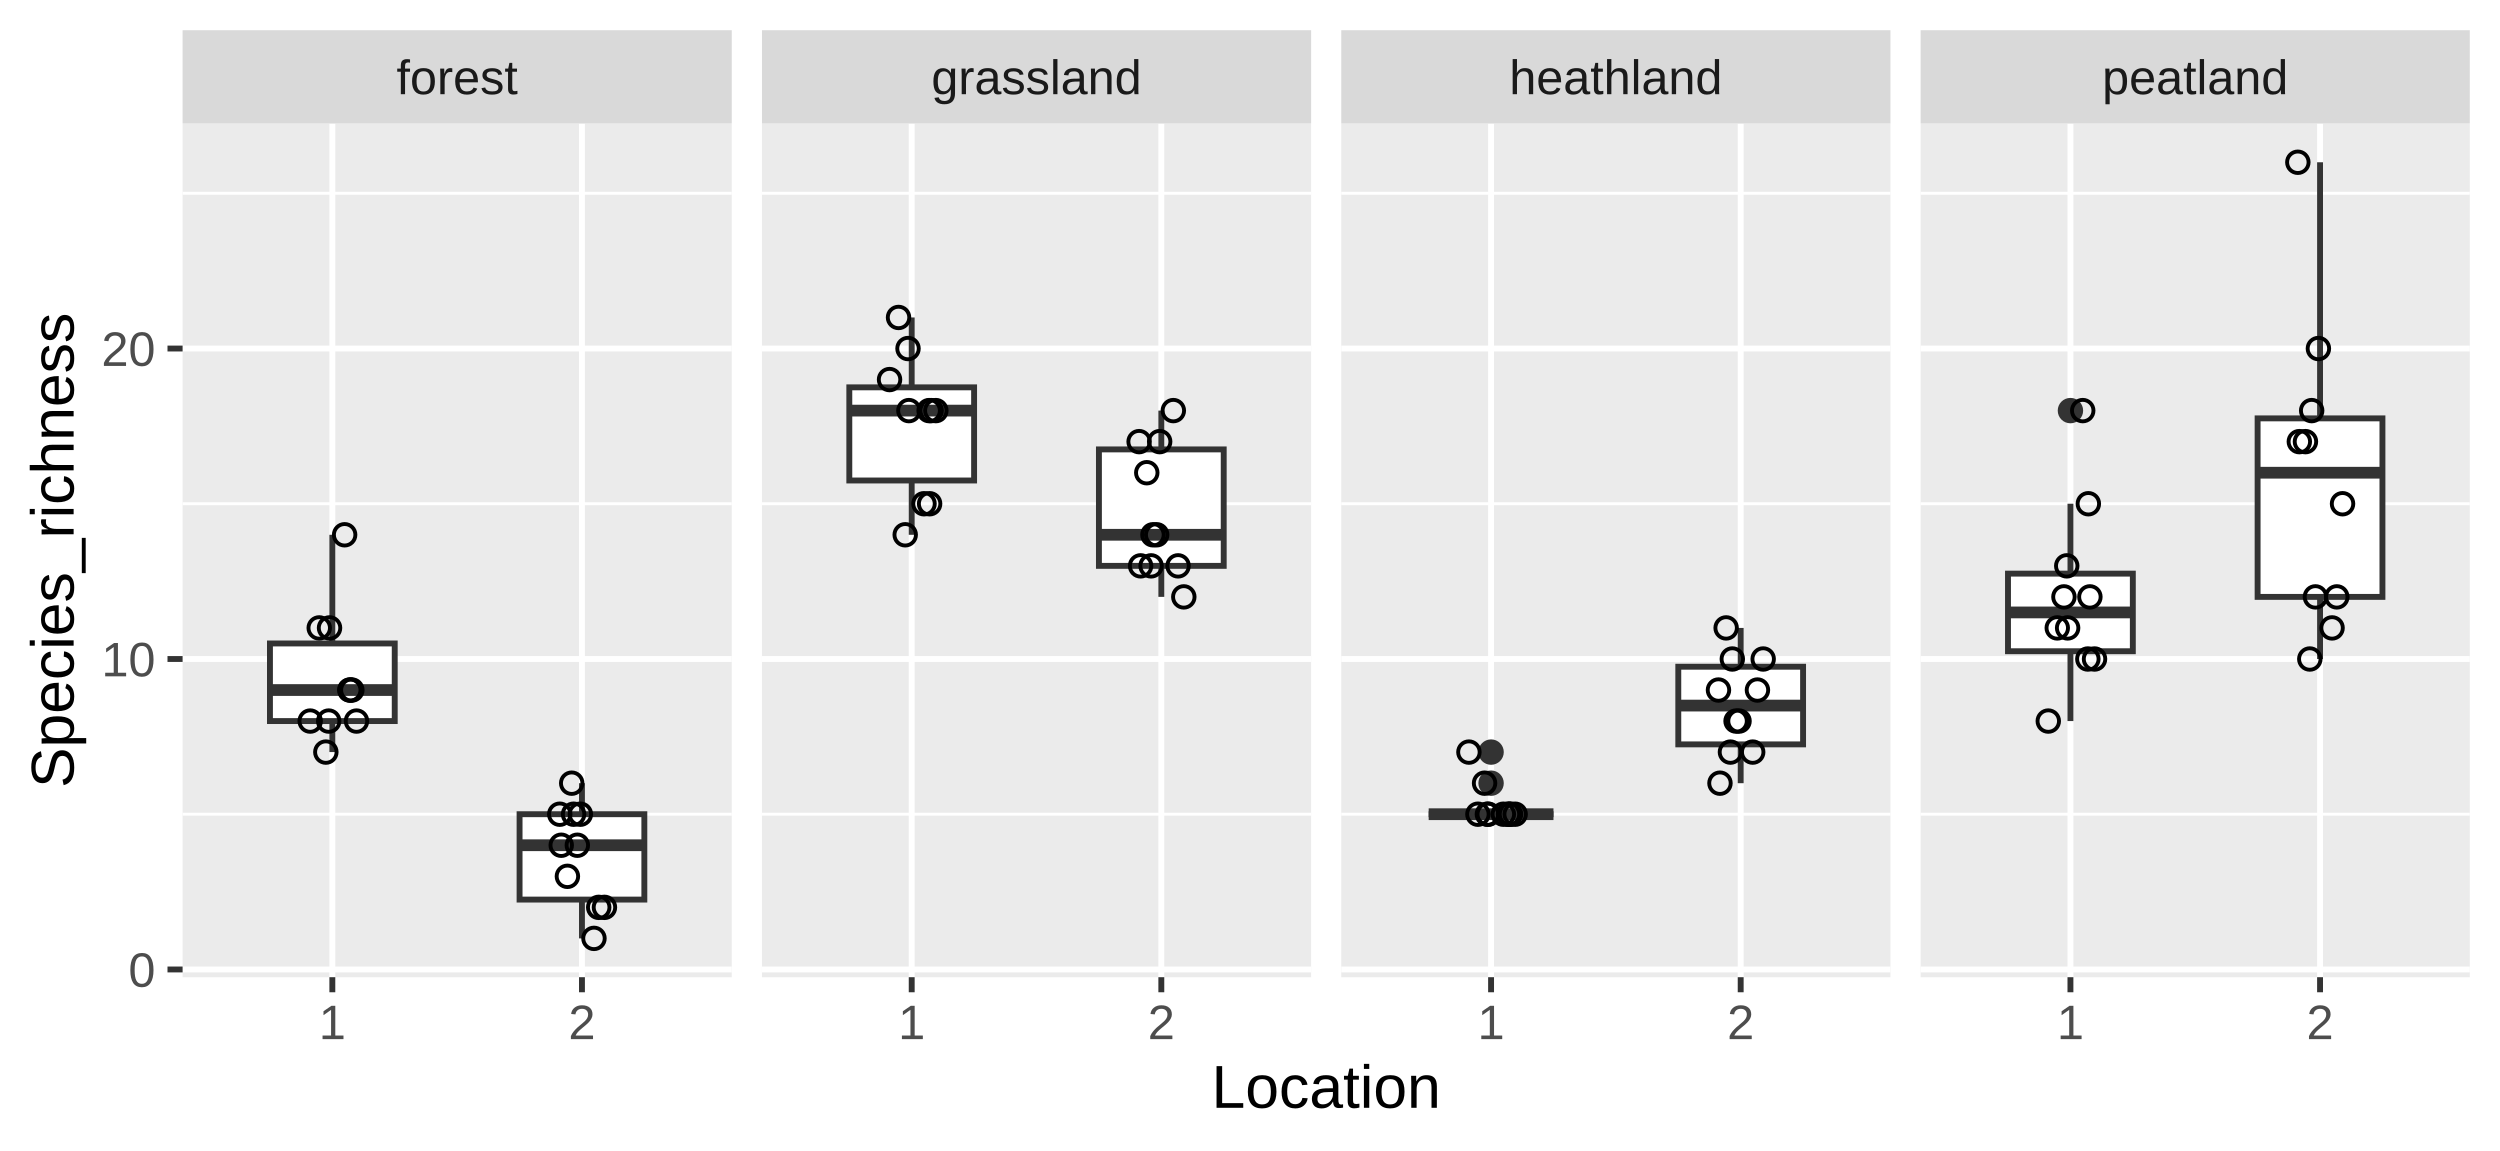
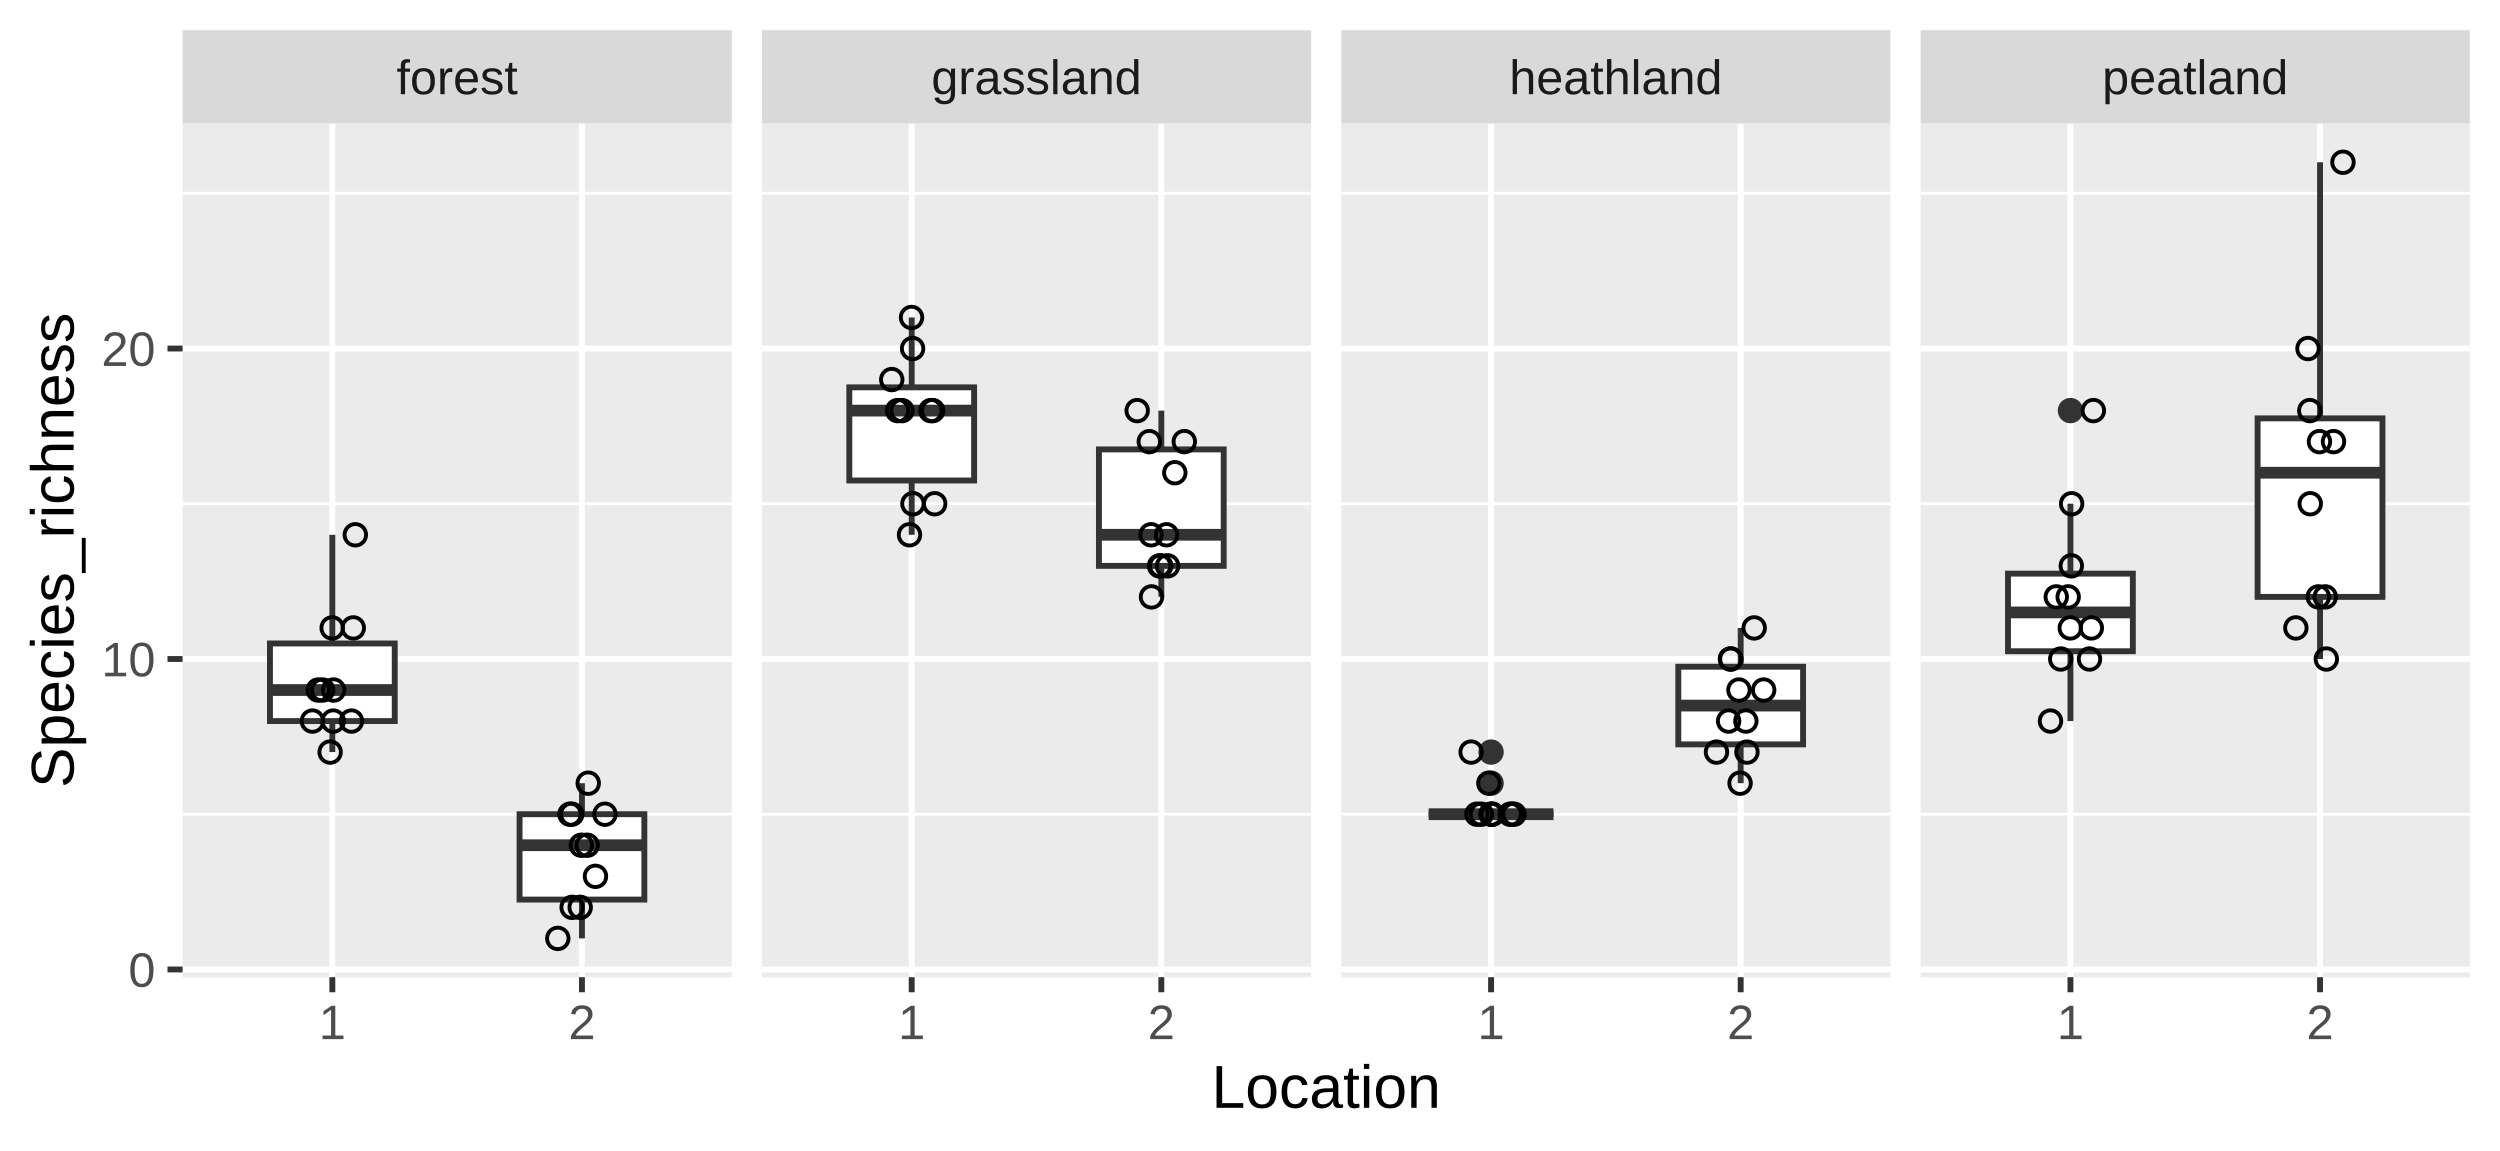
<svg xmlns="http://www.w3.org/2000/svg" width="453.60pt" height="208.80pt" viewBox="0 0 453.60 208.80">
  <g class="svglite">
    <defs>
      <style type="text/css">
    .svglite line, .svglite polyline, .svglite polygon, .svglite path, .svglite rect, .svglite circle {
      fill: none;
      stroke: #000000;
      stroke-linecap: round;
      stroke-linejoin: round;
      stroke-miterlimit: 10.00;
    }
    .svglite text {
      white-space: pre;
    }
    .svglite g.glyphgroup path {
      fill: inherit;
      stroke: none;
    }
  </style>
    </defs>
    <rect width="100%" height="100%" style="stroke: none; fill: #FFFFFF;" />
    <defs>
      <clipPath id="cpMC4wMHw0NTMuNjB8MC4wMHwyMDguODA=">
        <rect x="0.00" y="0.00" width="453.60" height="208.80" />
      </clipPath>
    </defs>
    <g clip-path="url(#cpMC4wMHw0NTMuNjB8MC4wMHwyMDguODA=)">
      <rect x="0" y="0.00" width="453.60" height="208.80" style="stroke-width: 1.07; stroke: #FFFFFF; fill: #FFFFFF;" />
    </g>
    <defs>
      <clipPath id="cpMzMuMTN8MTMyLjc3fDIyLjQwfDE3Ny4zMA==">
        <rect x="33.13" y="22.40" width="99.64" height="154.91" />
      </clipPath>
    </defs>
    <g clip-path="url(#cpMzMuMTN8MTMyLjc3fDIyLjQwfDE3Ny4zMA==)">
      <rect x="33.13" y="22.40" width="99.64" height="154.91" style="stroke-width: 1.07; stroke: none; fill: #EBEBEB;" />
      <polyline points="33.13,147.73 132.77,147.73 " style="stroke-width: 0.53; stroke: #FFFFFF; stroke-linecap: butt;" />
      <polyline points="33.13,91.40 132.77,91.40 " style="stroke-width: 0.53; stroke: #FFFFFF; stroke-linecap: butt;" />
      <polyline points="33.13,35.07 132.77,35.07 " style="stroke-width: 0.53; stroke: #FFFFFF; stroke-linecap: butt;" />
      <polyline points="33.13,175.90 132.77,175.90 " style="stroke-width: 1.07; stroke: #FFFFFF; stroke-linecap: butt;" />
      <polyline points="33.13,119.57 132.77,119.57 " style="stroke-width: 1.07; stroke: #FFFFFF; stroke-linecap: butt;" />
      <polyline points="33.13,63.24 132.77,63.24 " style="stroke-width: 1.07; stroke: #FFFFFF; stroke-linecap: butt;" />
      <polyline points="60.30,177.30 60.30,22.40 " style="stroke-width: 1.07; stroke: #FFFFFF; stroke-linecap: butt;" />
      <polyline points="105.59,177.30 105.59,22.40 " style="stroke-width: 1.07; stroke: #FFFFFF; stroke-linecap: butt;" />
      <line x1="60.30" y1="116.75" x2="60.30" y2="97.03" style="stroke-width: 1.07; stroke: #333333; stroke-linecap: butt;" />
      <line x1="60.30" y1="130.83" x2="60.30" y2="136.46" style="stroke-width: 1.07; stroke: #333333; stroke-linecap: butt;" />
      <polygon points="48.98,116.75 48.98,130.83 71.62,130.83 71.62,116.75 48.98,116.75 " style="stroke-width: 1.07; stroke: #333333; stroke-linecap: butt; stroke-linejoin: miter; fill: #FFFFFF;" />
      <line x1="48.98" y1="125.20" x2="71.62" y2="125.20" style="stroke-width: 2.13; stroke: #333333; stroke-linecap: butt; stroke-linejoin: miter;" />
      <line x1="105.59" y1="147.73" x2="105.59" y2="142.10" style="stroke-width: 1.07; stroke: #333333; stroke-linecap: butt;" />
      <line x1="105.59" y1="163.22" x2="105.59" y2="170.26" style="stroke-width: 1.07; stroke: #333333; stroke-linecap: butt;" />
      <polygon points="94.27,147.73 94.27,163.22 116.91,163.22 116.91,147.73 94.27,147.73 " style="stroke-width: 1.07; stroke: #333333; stroke-linecap: butt; stroke-linejoin: miter; fill: #FFFFFF;" />
      <line x1="94.27" y1="153.36" x2="116.91" y2="153.36" style="stroke-width: 2.13; stroke: #333333; stroke-linecap: butt; stroke-linejoin: miter;" />
-       <circle cx="59.79" cy="113.93" r="1.95" style="stroke-width: 0.71;" />
-       <circle cx="63.46" cy="125.20" r="1.95" style="stroke-width: 0.71;" />
-       <circle cx="57.92" cy="113.93" r="1.95" style="stroke-width: 0.71;" />
-       <circle cx="62.53" cy="97.03" r="1.95" style="stroke-width: 0.71;" />
-       <circle cx="63.56" cy="125.20" r="1.95" style="stroke-width: 0.71;" />
-       <circle cx="56.28" cy="130.83" r="1.95" style="stroke-width: 0.71;" />
-       <circle cx="59.64" cy="130.83" r="1.95" style="stroke-width: 0.71;" />
-       <circle cx="63.84" cy="125.20" r="1.95" style="stroke-width: 0.71;" />
-       <circle cx="59.12" cy="136.46" r="1.95" style="stroke-width: 0.71;" />
-       <circle cx="64.68" cy="130.83" r="1.95" style="stroke-width: 0.71;" />
-       <circle cx="101.56" cy="147.73" r="1.95" style="stroke-width: 0.71;" />
-       <circle cx="104.07" cy="147.73" r="1.95" style="stroke-width: 0.71;" />
-       <circle cx="104.75" cy="153.36" r="1.95" style="stroke-width: 0.71;" />
-       <circle cx="105.30" cy="147.73" r="1.95" style="stroke-width: 0.71;" />
-       <circle cx="107.77" cy="170.26" r="1.95" style="stroke-width: 0.71;" />
-       <circle cx="102.95" cy="159.00" r="1.95" style="stroke-width: 0.71;" />
-       <circle cx="109.67" cy="164.63" r="1.95" style="stroke-width: 0.71;" />
-       <circle cx="108.63" cy="164.63" r="1.95" style="stroke-width: 0.71;" />
-       <circle cx="103.73" cy="142.10" r="1.95" style="stroke-width: 0.71;" />
-       <circle cx="101.83" cy="153.36" r="1.95" style="stroke-width: 0.71;" />
+       <circle cx="64.10" cy="113.93" r="1.95" style="stroke-width: 0.71;" />
+       <circle cx="58.54" cy="125.20" r="1.95" style="stroke-width: 0.71;" />
+       <circle cx="60.27" cy="113.93" r="1.95" style="stroke-width: 0.71;" />
+       <circle cx="64.47" cy="97.03" r="1.95" style="stroke-width: 0.71;" />
+       <circle cx="60.52" cy="125.20" r="1.95" style="stroke-width: 0.71;" />
+       <circle cx="56.68" cy="130.83" r="1.95" style="stroke-width: 0.71;" />
+       <circle cx="60.46" cy="130.83" r="1.95" style="stroke-width: 0.71;" />
+       <circle cx="57.73" cy="125.20" r="1.95" style="stroke-width: 0.71;" />
+       <circle cx="59.90" cy="136.46" r="1.95" style="stroke-width: 0.71;" />
+       <circle cx="63.77" cy="130.83" r="1.95" style="stroke-width: 0.71;" />
+       <circle cx="109.76" cy="147.73" r="1.95" style="stroke-width: 0.71;" />
+       <circle cx="103.74" cy="147.73" r="1.95" style="stroke-width: 0.71;" />
+       <circle cx="106.54" cy="153.36" r="1.95" style="stroke-width: 0.71;" />
+       <circle cx="103.41" cy="147.73" r="1.95" style="stroke-width: 0.71;" />
+       <circle cx="101.21" cy="170.26" r="1.95" style="stroke-width: 0.71;" />
+       <circle cx="108.04" cy="159.00" r="1.95" style="stroke-width: 0.71;" />
+       <circle cx="103.81" cy="164.63" r="1.95" style="stroke-width: 0.71;" />
+       <circle cx="105.27" cy="164.63" r="1.95" style="stroke-width: 0.71;" />
+       <circle cx="106.73" cy="142.10" r="1.95" style="stroke-width: 0.71;" />
+       <circle cx="105.48" cy="153.36" r="1.95" style="stroke-width: 0.71;" />
    </g>
    <g clip-path="url(#cpMC4wMHw0NTMuNjB8MC4wMHwyMDguODA=)">
</g>
    <defs>
      <clipPath id="cpMTM4LjI1fDIzNy44OHwyMi40MHwxNzcuMzA=">
        <rect x="138.25" y="22.40" width="99.64" height="154.91" />
      </clipPath>
    </defs>
    <g clip-path="url(#cpMTM4LjI1fDIzNy44OHwyMi40MHwxNzcuMzA=)">
      <rect x="138.25" y="22.40" width="99.64" height="154.91" style="stroke-width: 1.07; stroke: none; fill: #EBEBEB;" />
      <polyline points="138.25,147.73 237.88,147.73 " style="stroke-width: 0.53; stroke: #FFFFFF; stroke-linecap: butt;" />
      <polyline points="138.25,91.40 237.88,91.40 " style="stroke-width: 0.53; stroke: #FFFFFF; stroke-linecap: butt;" />
      <polyline points="138.25,35.07 237.88,35.07 " style="stroke-width: 0.53; stroke: #FFFFFF; stroke-linecap: butt;" />
      <polyline points="138.25,175.90 237.88,175.90 " style="stroke-width: 1.07; stroke: #FFFFFF; stroke-linecap: butt;" />
      <polyline points="138.25,119.57 237.88,119.57 " style="stroke-width: 1.07; stroke: #FFFFFF; stroke-linecap: butt;" />
      <polyline points="138.25,63.24 237.88,63.24 " style="stroke-width: 1.07; stroke: #FFFFFF; stroke-linecap: butt;" />
      <polyline points="165.42,177.30 165.42,22.40 " style="stroke-width: 1.07; stroke: #FFFFFF; stroke-linecap: butt;" />
      <polyline points="210.71,177.30 210.71,22.40 " style="stroke-width: 1.07; stroke: #FFFFFF; stroke-linecap: butt;" />
      <line x1="165.42" y1="70.28" x2="165.42" y2="57.60" style="stroke-width: 1.07; stroke: #333333; stroke-linecap: butt;" />
      <line x1="165.42" y1="87.18" x2="165.42" y2="97.03" style="stroke-width: 1.07; stroke: #333333; stroke-linecap: butt;" />
      <polygon points="154.10,70.28 154.10,87.18 176.74,87.18 176.74,70.28 154.10,70.28 " style="stroke-width: 1.07; stroke: #333333; stroke-linecap: butt; stroke-linejoin: miter; fill: #FFFFFF;" />
      <line x1="154.10" y1="74.50" x2="176.74" y2="74.50" style="stroke-width: 2.13; stroke: #333333; stroke-linecap: butt; stroke-linejoin: miter;" />
      <line x1="210.71" y1="81.54" x2="210.71" y2="74.50" style="stroke-width: 1.07; stroke: #333333; stroke-linecap: butt;" />
      <line x1="210.71" y1="102.67" x2="210.71" y2="108.30" style="stroke-width: 1.07; stroke: #333333; stroke-linecap: butt;" />
      <polygon points="199.39,81.54 199.39,102.67 222.03,102.67 222.03,81.54 199.39,81.54 " style="stroke-width: 1.07; stroke: #333333; stroke-linecap: butt; stroke-linejoin: miter; fill: #FFFFFF;" />
      <line x1="199.39" y1="97.03" x2="222.03" y2="97.03" style="stroke-width: 2.13; stroke: #333333; stroke-linecap: butt; stroke-linejoin: miter;" />
-       <circle cx="164.91" cy="74.50" r="1.95" style="stroke-width: 0.71;" />
-       <circle cx="168.58" cy="74.50" r="1.95" style="stroke-width: 0.71;" />
-       <circle cx="163.03" cy="57.60" r="1.95" style="stroke-width: 0.71;" />
-       <circle cx="167.65" cy="91.40" r="1.95" style="stroke-width: 0.71;" />
-       <circle cx="168.67" cy="91.40" r="1.95" style="stroke-width: 0.71;" />
-       <circle cx="161.40" cy="68.87" r="1.95" style="stroke-width: 0.71;" />
-       <circle cx="164.75" cy="63.24" r="1.95" style="stroke-width: 0.71;" />
-       <circle cx="168.95" cy="74.50" r="1.95" style="stroke-width: 0.71;" />
-       <circle cx="164.24" cy="97.03" r="1.95" style="stroke-width: 0.71;" />
-       <circle cx="169.80" cy="74.50" r="1.95" style="stroke-width: 0.71;" />
-       <circle cx="206.68" cy="80.13" r="1.95" style="stroke-width: 0.71;" />
-       <circle cx="209.19" cy="97.03" r="1.95" style="stroke-width: 0.71;" />
-       <circle cx="209.87" cy="97.03" r="1.95" style="stroke-width: 0.71;" />
-       <circle cx="210.41" cy="80.13" r="1.95" style="stroke-width: 0.71;" />
-       <circle cx="212.89" cy="74.50" r="1.95" style="stroke-width: 0.71;" />
-       <circle cx="208.07" cy="85.77" r="1.95" style="stroke-width: 0.71;" />
-       <circle cx="214.79" cy="108.30" r="1.95" style="stroke-width: 0.71;" />
-       <circle cx="213.75" cy="102.67" r="1.95" style="stroke-width: 0.71;" />
-       <circle cx="208.85" cy="102.67" r="1.95" style="stroke-width: 0.71;" />
-       <circle cx="206.95" cy="102.67" r="1.95" style="stroke-width: 0.71;" />
+       <circle cx="169.22" cy="74.50" r="1.95" style="stroke-width: 0.71;" />
+       <circle cx="163.66" cy="74.50" r="1.95" style="stroke-width: 0.71;" />
+       <circle cx="165.39" cy="57.60" r="1.95" style="stroke-width: 0.71;" />
+       <circle cx="169.59" cy="91.40" r="1.95" style="stroke-width: 0.71;" />
+       <circle cx="165.64" cy="91.40" r="1.95" style="stroke-width: 0.71;" />
+       <circle cx="161.80" cy="68.87" r="1.95" style="stroke-width: 0.71;" />
+       <circle cx="165.58" cy="63.24" r="1.95" style="stroke-width: 0.71;" />
+       <circle cx="162.85" cy="74.50" r="1.95" style="stroke-width: 0.71;" />
+       <circle cx="165.02" cy="97.03" r="1.95" style="stroke-width: 0.71;" />
+       <circle cx="168.89" cy="74.50" r="1.95" style="stroke-width: 0.71;" />
+       <circle cx="214.88" cy="80.13" r="1.95" style="stroke-width: 0.71;" />
+       <circle cx="208.85" cy="97.03" r="1.95" style="stroke-width: 0.71;" />
+       <circle cx="211.65" cy="97.03" r="1.95" style="stroke-width: 0.71;" />
+       <circle cx="208.53" cy="80.13" r="1.95" style="stroke-width: 0.71;" />
+       <circle cx="206.33" cy="74.50" r="1.95" style="stroke-width: 0.71;" />
+       <circle cx="213.16" cy="85.77" r="1.95" style="stroke-width: 0.71;" />
+       <circle cx="208.93" cy="108.30" r="1.95" style="stroke-width: 0.71;" />
+       <circle cx="210.39" cy="102.67" r="1.95" style="stroke-width: 0.71;" />
+       <circle cx="211.85" cy="102.67" r="1.95" style="stroke-width: 0.71;" />
+       <circle cx="210.60" cy="102.67" r="1.95" style="stroke-width: 0.71;" />
    </g>
    <g clip-path="url(#cpMC4wMHw0NTMuNjB8MC4wMHwyMDguODA=)">
</g>
    <defs>
      <clipPath id="cpMjQzLjM2fDM0My4wMHwyMi40MHwxNzcuMzA=">
        <rect x="243.36" y="22.40" width="99.64" height="154.91" />
      </clipPath>
    </defs>
    <g clip-path="url(#cpMjQzLjM2fDM0My4wMHwyMi40MHwxNzcuMzA=)">
      <rect x="243.36" y="22.40" width="99.64" height="154.91" style="stroke-width: 1.07; stroke: none; fill: #EBEBEB;" />
      <polyline points="243.36,147.73 343.00,147.73 " style="stroke-width: 0.53; stroke: #FFFFFF; stroke-linecap: butt;" />
      <polyline points="243.36,91.40 343.00,91.40 " style="stroke-width: 0.53; stroke: #FFFFFF; stroke-linecap: butt;" />
      <polyline points="243.36,35.07 343.00,35.07 " style="stroke-width: 0.53; stroke: #FFFFFF; stroke-linecap: butt;" />
      <polyline points="243.36,175.90 343.00,175.90 " style="stroke-width: 1.07; stroke: #FFFFFF; stroke-linecap: butt;" />
      <polyline points="243.36,119.57 343.00,119.57 " style="stroke-width: 1.07; stroke: #FFFFFF; stroke-linecap: butt;" />
      <polyline points="243.36,63.24 343.00,63.24 " style="stroke-width: 1.07; stroke: #FFFFFF; stroke-linecap: butt;" />
      <polyline points="270.54,177.30 270.54,22.40 " style="stroke-width: 1.07; stroke: #FFFFFF; stroke-linecap: butt;" />
      <polyline points="315.83,177.30 315.83,22.40 " style="stroke-width: 1.07; stroke: #FFFFFF; stroke-linecap: butt;" />
      <circle cx="270.54" cy="136.46" r="1.95" style="stroke-width: 0.71; stroke: #333333; fill: #333333;" />
      <circle cx="270.54" cy="142.10" r="1.95" style="stroke-width: 0.71; stroke: #333333; fill: #333333;" />
      <line x1="270.54" y1="147.73" x2="270.54" y2="147.73" style="stroke-width: 1.07; stroke: #333333; stroke-linecap: butt;" />
      <line x1="270.54" y1="147.73" x2="270.54" y2="147.73" style="stroke-width: 1.07; stroke: #333333; stroke-linecap: butt;" />
      <polygon points="259.22,147.73 259.22,147.73 281.86,147.73 281.86,147.73 259.22,147.73 " style="stroke-width: 1.07; stroke: #333333; stroke-linecap: butt; stroke-linejoin: miter; fill: #FFFFFF;" />
      <line x1="259.22" y1="147.73" x2="281.86" y2="147.73" style="stroke-width: 2.13; stroke: #333333; stroke-linecap: butt; stroke-linejoin: miter;" />
      <line x1="315.83" y1="120.97" x2="315.83" y2="113.93" style="stroke-width: 1.07; stroke: #333333; stroke-linecap: butt;" />
      <line x1="315.83" y1="135.06" x2="315.83" y2="142.10" style="stroke-width: 1.07; stroke: #333333; stroke-linecap: butt;" />
      <polygon points="304.51,120.97 304.51,135.06 327.15,135.06 327.15,120.97 304.51,120.97 " style="stroke-width: 1.07; stroke: #333333; stroke-linecap: butt; stroke-linejoin: miter; fill: #FFFFFF;" />
      <line x1="304.51" y1="128.02" x2="327.15" y2="128.02" style="stroke-width: 2.13; stroke: #333333; stroke-linecap: butt; stroke-linejoin: miter;" />
-       <circle cx="270.03" cy="147.73" r="1.95" style="stroke-width: 0.71;" />
-       <circle cx="273.70" cy="147.73" r="1.95" style="stroke-width: 0.71;" />
-       <circle cx="268.15" cy="147.73" r="1.95" style="stroke-width: 0.71;" />
-       <circle cx="272.77" cy="147.73" r="1.95" style="stroke-width: 0.71;" />
-       <circle cx="273.79" cy="147.73" r="1.95" style="stroke-width: 0.71;" />
-       <circle cx="266.52" cy="136.46" r="1.95" style="stroke-width: 0.71;" />
-       <circle cx="269.87" cy="147.73" r="1.95" style="stroke-width: 0.71;" />
-       <circle cx="274.07" cy="147.73" r="1.95" style="stroke-width: 0.71;" />
-       <circle cx="269.36" cy="142.10" r="1.95" style="stroke-width: 0.71;" />
-       <circle cx="274.91" cy="147.73" r="1.95" style="stroke-width: 0.71;" />
-       <circle cx="311.80" cy="125.20" r="1.95" style="stroke-width: 0.71;" />
-       <circle cx="314.31" cy="119.57" r="1.95" style="stroke-width: 0.71;" />
-       <circle cx="314.99" cy="130.83" r="1.95" style="stroke-width: 0.71;" />
-       <circle cx="315.53" cy="130.83" r="1.95" style="stroke-width: 0.71;" />
-       <circle cx="318.01" cy="136.46" r="1.95" style="stroke-width: 0.71;" />
-       <circle cx="313.19" cy="113.93" r="1.95" style="stroke-width: 0.71;" />
-       <circle cx="319.91" cy="119.57" r="1.95" style="stroke-width: 0.71;" />
-       <circle cx="318.87" cy="125.20" r="1.95" style="stroke-width: 0.71;" />
-       <circle cx="313.97" cy="136.46" r="1.95" style="stroke-width: 0.71;" />
-       <circle cx="312.07" cy="142.10" r="1.95" style="stroke-width: 0.71;" />
+       <circle cx="274.33" cy="147.73" r="1.95" style="stroke-width: 0.71;" />
+       <circle cx="268.78" cy="147.73" r="1.95" style="stroke-width: 0.71;" />
+       <circle cx="270.51" cy="147.73" r="1.95" style="stroke-width: 0.71;" />
+       <circle cx="274.70" cy="147.73" r="1.95" style="stroke-width: 0.71;" />
+       <circle cx="270.76" cy="147.73" r="1.95" style="stroke-width: 0.71;" />
+       <circle cx="266.92" cy="136.46" r="1.95" style="stroke-width: 0.71;" />
+       <circle cx="270.70" cy="147.73" r="1.95" style="stroke-width: 0.71;" />
+       <circle cx="267.97" cy="147.73" r="1.95" style="stroke-width: 0.71;" />
+       <circle cx="270.14" cy="142.10" r="1.95" style="stroke-width: 0.71;" />
+       <circle cx="274.00" cy="147.73" r="1.95" style="stroke-width: 0.71;" />
+       <circle cx="320.00" cy="125.20" r="1.95" style="stroke-width: 0.71;" />
+       <circle cx="313.97" cy="119.57" r="1.95" style="stroke-width: 0.71;" />
+       <circle cx="316.77" cy="130.83" r="1.95" style="stroke-width: 0.71;" />
+       <circle cx="313.64" cy="130.83" r="1.95" style="stroke-width: 0.71;" />
+       <circle cx="311.44" cy="136.46" r="1.95" style="stroke-width: 0.71;" />
+       <circle cx="318.28" cy="113.93" r="1.95" style="stroke-width: 0.71;" />
+       <circle cx="314.05" cy="119.57" r="1.95" style="stroke-width: 0.71;" />
+       <circle cx="315.51" cy="125.20" r="1.95" style="stroke-width: 0.71;" />
+       <circle cx="316.97" cy="136.46" r="1.95" style="stroke-width: 0.71;" />
+       <circle cx="315.72" cy="142.10" r="1.95" style="stroke-width: 0.71;" />
    </g>
    <g clip-path="url(#cpMC4wMHw0NTMuNjB8MC4wMHwyMDguODA=)">
</g>
    <defs>
      <clipPath id="cpMzQ4LjQ4fDQ0OC4xMnwyMi40MHwxNzcuMzA=">
        <rect x="348.48" y="22.40" width="99.64" height="154.91" />
      </clipPath>
    </defs>
    <g clip-path="url(#cpMzQ4LjQ4fDQ0OC4xMnwyMi40MHwxNzcuMzA=)">
      <rect x="348.48" y="22.40" width="99.64" height="154.91" style="stroke-width: 1.07; stroke: none; fill: #EBEBEB;" />
      <polyline points="348.48,147.73 448.12,147.73 " style="stroke-width: 0.53; stroke: #FFFFFF; stroke-linecap: butt;" />
      <polyline points="348.48,91.40 448.12,91.40 " style="stroke-width: 0.53; stroke: #FFFFFF; stroke-linecap: butt;" />
      <polyline points="348.48,35.07 448.12,35.07 " style="stroke-width: 0.53; stroke: #FFFFFF; stroke-linecap: butt;" />
      <polyline points="348.48,175.90 448.12,175.90 " style="stroke-width: 1.07; stroke: #FFFFFF; stroke-linecap: butt;" />
      <polyline points="348.48,119.57 448.12,119.57 " style="stroke-width: 1.07; stroke: #FFFFFF; stroke-linecap: butt;" />
      <polyline points="348.48,63.24 448.12,63.24 " style="stroke-width: 1.07; stroke: #FFFFFF; stroke-linecap: butt;" />
      <polyline points="375.66,177.30 375.66,22.40 " style="stroke-width: 1.07; stroke: #FFFFFF; stroke-linecap: butt;" />
      <polyline points="420.95,177.30 420.95,22.40 " style="stroke-width: 1.07; stroke: #FFFFFF; stroke-linecap: butt;" />
      <circle cx="375.66" cy="74.50" r="1.95" style="stroke-width: 0.71; stroke: #333333; fill: #333333;" />
      <line x1="375.66" y1="104.08" x2="375.66" y2="91.40" style="stroke-width: 1.07; stroke: #333333; stroke-linecap: butt;" />
      <line x1="375.66" y1="118.16" x2="375.66" y2="130.83" style="stroke-width: 1.07; stroke: #333333; stroke-linecap: butt;" />
      <polygon points="364.33,104.08 364.33,118.16 386.98,118.16 386.98,104.08 364.33,104.08 " style="stroke-width: 1.07; stroke: #333333; stroke-linecap: butt; stroke-linejoin: miter; fill: #FFFFFF;" />
      <line x1="364.33" y1="111.12" x2="386.98" y2="111.12" style="stroke-width: 2.13; stroke: #333333; stroke-linecap: butt; stroke-linejoin: miter;" />
      <line x1="420.95" y1="75.91" x2="420.95" y2="29.44" style="stroke-width: 1.07; stroke: #333333; stroke-linecap: butt;" />
      <line x1="420.95" y1="108.30" x2="420.95" y2="119.57" style="stroke-width: 1.07; stroke: #333333; stroke-linecap: butt;" />
      <polygon points="409.62,75.91 409.62,108.30 432.27,108.30 432.27,75.91 409.62,75.91 " style="stroke-width: 1.07; stroke: #333333; stroke-linecap: butt; stroke-linejoin: miter; fill: #FFFFFF;" />
      <line x1="409.62" y1="85.77" x2="432.27" y2="85.77" style="stroke-width: 2.13; stroke: #333333; stroke-linecap: butt; stroke-linejoin: miter;" />
-       <circle cx="375.15" cy="113.93" r="1.95" style="stroke-width: 0.71;" />
-       <circle cx="378.82" cy="119.57" r="1.95" style="stroke-width: 0.71;" />
-       <circle cx="373.27" cy="113.93" r="1.95" style="stroke-width: 0.71;" />
-       <circle cx="377.89" cy="74.50" r="1.95" style="stroke-width: 0.71;" />
-       <circle cx="378.91" cy="91.40" r="1.95" style="stroke-width: 0.71;" />
-       <circle cx="371.64" cy="130.83" r="1.95" style="stroke-width: 0.71;" />
-       <circle cx="374.99" cy="102.67" r="1.95" style="stroke-width: 0.71;" />
-       <circle cx="379.19" cy="108.30" r="1.95" style="stroke-width: 0.71;" />
-       <circle cx="374.48" cy="108.30" r="1.95" style="stroke-width: 0.71;" />
-       <circle cx="380.03" cy="119.57" r="1.95" style="stroke-width: 0.71;" />
-       <circle cx="416.92" cy="29.44" r="1.95" style="stroke-width: 0.71;" />
-       <circle cx="419.43" cy="74.50" r="1.95" style="stroke-width: 0.71;" />
-       <circle cx="420.11" cy="108.30" r="1.95" style="stroke-width: 0.71;" />
-       <circle cx="420.65" cy="63.24" r="1.95" style="stroke-width: 0.71;" />
-       <circle cx="423.13" cy="113.93" r="1.95" style="stroke-width: 0.71;" />
-       <circle cx="418.30" cy="80.13" r="1.95" style="stroke-width: 0.71;" />
-       <circle cx="425.03" cy="91.40" r="1.95" style="stroke-width: 0.71;" />
-       <circle cx="423.99" cy="108.30" r="1.95" style="stroke-width: 0.71;" />
-       <circle cx="419.09" cy="119.57" r="1.95" style="stroke-width: 0.71;" />
-       <circle cx="417.19" cy="80.13" r="1.95" style="stroke-width: 0.71;" />
+       <circle cx="379.45" cy="113.93" r="1.95" style="stroke-width: 0.71;" />
+       <circle cx="373.90" cy="119.57" r="1.95" style="stroke-width: 0.71;" />
+       <circle cx="375.63" cy="113.93" r="1.95" style="stroke-width: 0.71;" />
+       <circle cx="379.82" cy="74.50" r="1.95" style="stroke-width: 0.71;" />
+       <circle cx="375.88" cy="91.40" r="1.95" style="stroke-width: 0.71;" />
+       <circle cx="372.04" cy="130.83" r="1.95" style="stroke-width: 0.71;" />
+       <circle cx="375.82" cy="102.67" r="1.95" style="stroke-width: 0.71;" />
+       <circle cx="373.09" cy="108.30" r="1.95" style="stroke-width: 0.71;" />
+       <circle cx="375.25" cy="108.30" r="1.95" style="stroke-width: 0.71;" />
+       <circle cx="379.12" cy="119.57" r="1.95" style="stroke-width: 0.71;" />
+       <circle cx="425.11" cy="29.44" r="1.95" style="stroke-width: 0.71;" />
+       <circle cx="419.09" cy="74.50" r="1.95" style="stroke-width: 0.71;" />
+       <circle cx="421.89" cy="108.30" r="1.95" style="stroke-width: 0.71;" />
+       <circle cx="418.76" cy="63.24" r="1.95" style="stroke-width: 0.71;" />
+       <circle cx="416.56" cy="113.93" r="1.95" style="stroke-width: 0.71;" />
+       <circle cx="423.39" cy="80.13" r="1.95" style="stroke-width: 0.71;" />
+       <circle cx="419.17" cy="91.40" r="1.95" style="stroke-width: 0.71;" />
+       <circle cx="420.63" cy="108.30" r="1.95" style="stroke-width: 0.71;" />
+       <circle cx="422.09" cy="119.57" r="1.95" style="stroke-width: 0.71;" />
+       <circle cx="420.84" cy="80.13" r="1.95" style="stroke-width: 0.71;" />
    </g>
    <g clip-path="url(#cpMC4wMHw0NTMuNjB8MC4wMHwyMDguODA=)">
</g>
    <defs>
      <clipPath id="cpMzMuMTN8MTMyLjc3fDUuNDh8MjIuNDA=">
        <rect x="33.13" y="5.48" width="99.64" height="16.92" />
      </clipPath>
    </defs>
    <g clip-path="url(#cpMzMuMTN8MTMyLjc3fDUuNDh8MjIuNDA=)">
      <rect x="33.13" y="5.48" width="99.64" height="16.92" style="stroke-width: 1.07; stroke: none; fill: #D9D9D9;" />
      <text x="82.95" y="17.09" text-anchor="middle" style="font-size: 8.80px;fill: #1A1A1A; font-family: &quot;Arial&quot;;" textLength="21.98px" lengthAdjust="spacingAndGlyphs">forest</text>
    </g>
    <g clip-path="url(#cpMC4wMHw0NTMuNjB8MC4wMHwyMDguODA=)">
</g>
    <defs>
      <clipPath id="cpMTM4LjI1fDIzNy44OHw1LjQ4fDIyLjQw">
        <rect x="138.25" y="5.48" width="99.64" height="16.92" />
      </clipPath>
    </defs>
    <g clip-path="url(#cpMTM4LjI1fDIzNy44OHw1LjQ4fDIyLjQw)">
      <rect x="138.25" y="5.48" width="99.64" height="16.92" style="stroke-width: 1.07; stroke: none; fill: #D9D9D9;" />
      <text x="188.06" y="17.09" text-anchor="middle" style="font-size: 8.80px;fill: #1A1A1A; font-family: &quot;Arial&quot;;" textLength="38.14px" lengthAdjust="spacingAndGlyphs">grassland</text>
    </g>
    <g clip-path="url(#cpMC4wMHw0NTMuNjB8MC4wMHwyMDguODA=)">
</g>
    <defs>
      <clipPath id="cpMjQzLjM2fDM0My4wMHw1LjQ4fDIyLjQw">
        <rect x="243.36" y="5.48" width="99.64" height="16.92" />
      </clipPath>
    </defs>
    <g clip-path="url(#cpMjQzLjM2fDM0My4wMHw1LjQ4fDIyLjQw)">
      <rect x="243.36" y="5.48" width="99.64" height="16.92" style="stroke-width: 1.07; stroke: none; fill: #D9D9D9;" />
      <text x="293.18" y="17.09" text-anchor="middle" style="font-size: 8.80px;fill: #1A1A1A; font-family: &quot;Arial&quot;;" textLength="38.62px" lengthAdjust="spacingAndGlyphs">heathland</text>
    </g>
    <g clip-path="url(#cpMC4wMHw0NTMuNjB8MC4wMHwyMDguODA=)">
</g>
    <defs>
      <clipPath id="cpMzQ4LjQ4fDQ0OC4xMnw1LjQ4fDIyLjQw">
        <rect x="348.48" y="5.48" width="99.64" height="16.92" />
      </clipPath>
    </defs>
    <g clip-path="url(#cpMzQ4LjQ4fDQ0OC4xMnw1LjQ4fDIyLjQw)">
      <rect x="348.48" y="5.48" width="99.64" height="16.92" style="stroke-width: 1.07; stroke: none; fill: #D9D9D9;" />
      <text x="398.30" y="17.09" text-anchor="middle" style="font-size: 8.80px;fill: #1A1A1A; font-family: &quot;Arial&quot;;" textLength="33.73px" lengthAdjust="spacingAndGlyphs">peatland</text>
    </g>
    <g clip-path="url(#cpMC4wMHw0NTMuNjB8MC4wMHwyMDguODA=)">
      <polyline points="60.30,180.04 60.30,177.30 " style="stroke-width: 1.07; stroke: #333333; stroke-linecap: butt;" />
      <polyline points="105.59,180.04 105.59,177.30 " style="stroke-width: 1.07; stroke: #333333; stroke-linecap: butt;" />
      <text x="60.30" y="188.54" text-anchor="middle" style="font-size: 8.80px;fill: #4D4D4D; font-family: &quot;Arial&quot;;" textLength="4.89px" lengthAdjust="spacingAndGlyphs">1</text>
      <text x="105.59" y="188.54" text-anchor="middle" style="font-size: 8.80px;fill: #4D4D4D; font-family: &quot;Arial&quot;;" textLength="4.89px" lengthAdjust="spacingAndGlyphs">2</text>
      <polyline points="165.42,180.04 165.42,177.30 " style="stroke-width: 1.07; stroke: #333333; stroke-linecap: butt;" />
      <polyline points="210.71,180.04 210.71,177.30 " style="stroke-width: 1.07; stroke: #333333; stroke-linecap: butt;" />
      <text x="165.42" y="188.54" text-anchor="middle" style="font-size: 8.80px;fill: #4D4D4D; font-family: &quot;Arial&quot;;" textLength="4.89px" lengthAdjust="spacingAndGlyphs">1</text>
      <text x="210.71" y="188.54" text-anchor="middle" style="font-size: 8.80px;fill: #4D4D4D; font-family: &quot;Arial&quot;;" textLength="4.89px" lengthAdjust="spacingAndGlyphs">2</text>
      <polyline points="270.54,180.04 270.54,177.30 " style="stroke-width: 1.07; stroke: #333333; stroke-linecap: butt;" />
      <polyline points="315.83,180.04 315.83,177.30 " style="stroke-width: 1.07; stroke: #333333; stroke-linecap: butt;" />
      <text x="270.54" y="188.54" text-anchor="middle" style="font-size: 8.80px;fill: #4D4D4D; font-family: &quot;Arial&quot;;" textLength="4.89px" lengthAdjust="spacingAndGlyphs">1</text>
      <text x="315.83" y="188.54" text-anchor="middle" style="font-size: 8.80px;fill: #4D4D4D; font-family: &quot;Arial&quot;;" textLength="4.89px" lengthAdjust="spacingAndGlyphs">2</text>
      <polyline points="375.66,180.04 375.66,177.30 " style="stroke-width: 1.07; stroke: #333333; stroke-linecap: butt;" />
      <polyline points="420.95,180.04 420.95,177.30 " style="stroke-width: 1.07; stroke: #333333; stroke-linecap: butt;" />
      <text x="375.66" y="188.54" text-anchor="middle" style="font-size: 8.80px;fill: #4D4D4D; font-family: &quot;Arial&quot;;" textLength="4.89px" lengthAdjust="spacingAndGlyphs">1</text>
      <text x="420.95" y="188.54" text-anchor="middle" style="font-size: 8.80px;fill: #4D4D4D; font-family: &quot;Arial&quot;;" textLength="4.89px" lengthAdjust="spacingAndGlyphs">2</text>
      <text x="28.20" y="179.05" text-anchor="end" style="font-size: 8.80px;fill: #4D4D4D; font-family: &quot;Arial&quot;;" textLength="4.89px" lengthAdjust="spacingAndGlyphs">0</text>
      <text x="28.20" y="122.72" text-anchor="end" style="font-size: 8.80px;fill: #4D4D4D; font-family: &quot;Arial&quot;;" textLength="9.78px" lengthAdjust="spacingAndGlyphs">10</text>
      <text x="28.20" y="66.39" text-anchor="end" style="font-size: 8.80px;fill: #4D4D4D; font-family: &quot;Arial&quot;;" textLength="9.78px" lengthAdjust="spacingAndGlyphs">20</text>
      <polyline points="30.39,175.90 33.13,175.90 " style="stroke-width: 1.07; stroke: #333333; stroke-linecap: butt;" />
      <polyline points="30.39,119.57 33.13,119.57 " style="stroke-width: 1.07; stroke: #333333; stroke-linecap: butt;" />
      <polyline points="30.39,63.24 33.13,63.24 " style="stroke-width: 1.07; stroke: #333333; stroke-linecap: butt;" />
      <text x="240.62" y="201.00" text-anchor="middle" style="font-size: 11.00px; font-family: &quot;Arial&quot;;" textLength="41.62px" lengthAdjust="spacingAndGlyphs">Location</text>
      <text transform="translate(13.36,99.85) rotate(-90)" text-anchor="middle" style="font-size: 11.00px; font-family: &quot;Arial&quot;;" textLength="86.25px" lengthAdjust="spacingAndGlyphs">Species_richness</text>
    </g>
  </g>
</svg>
